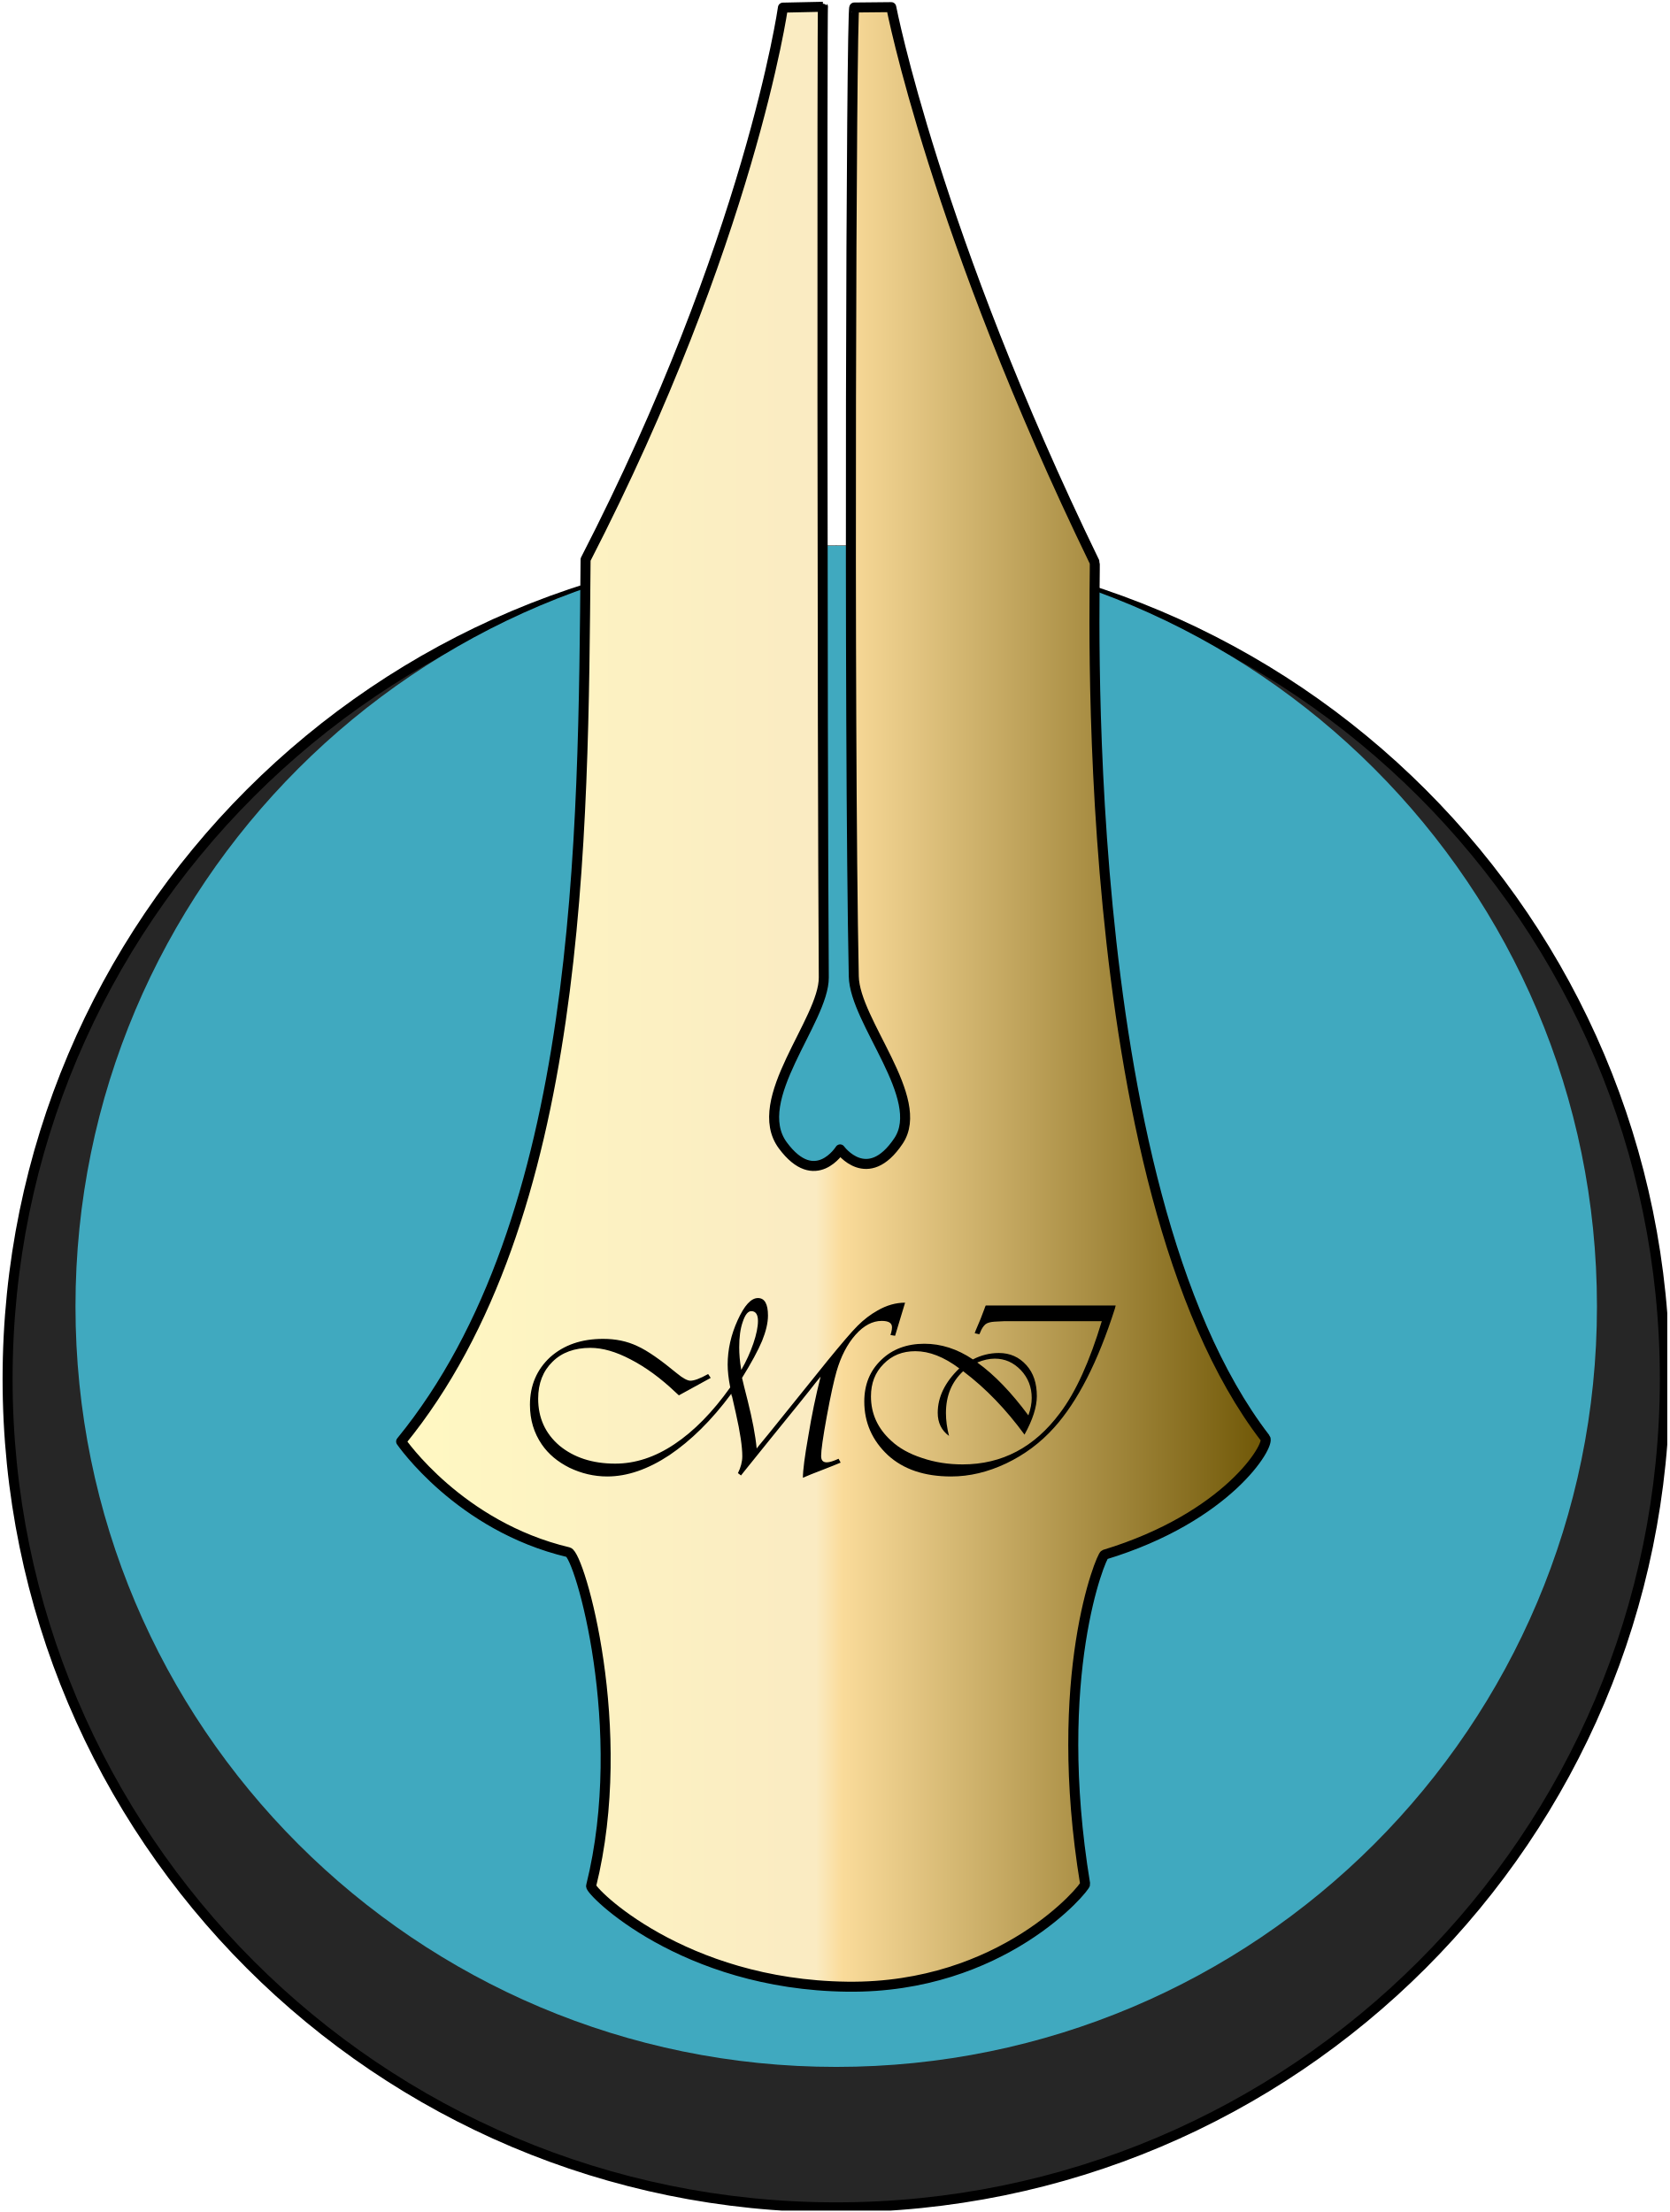
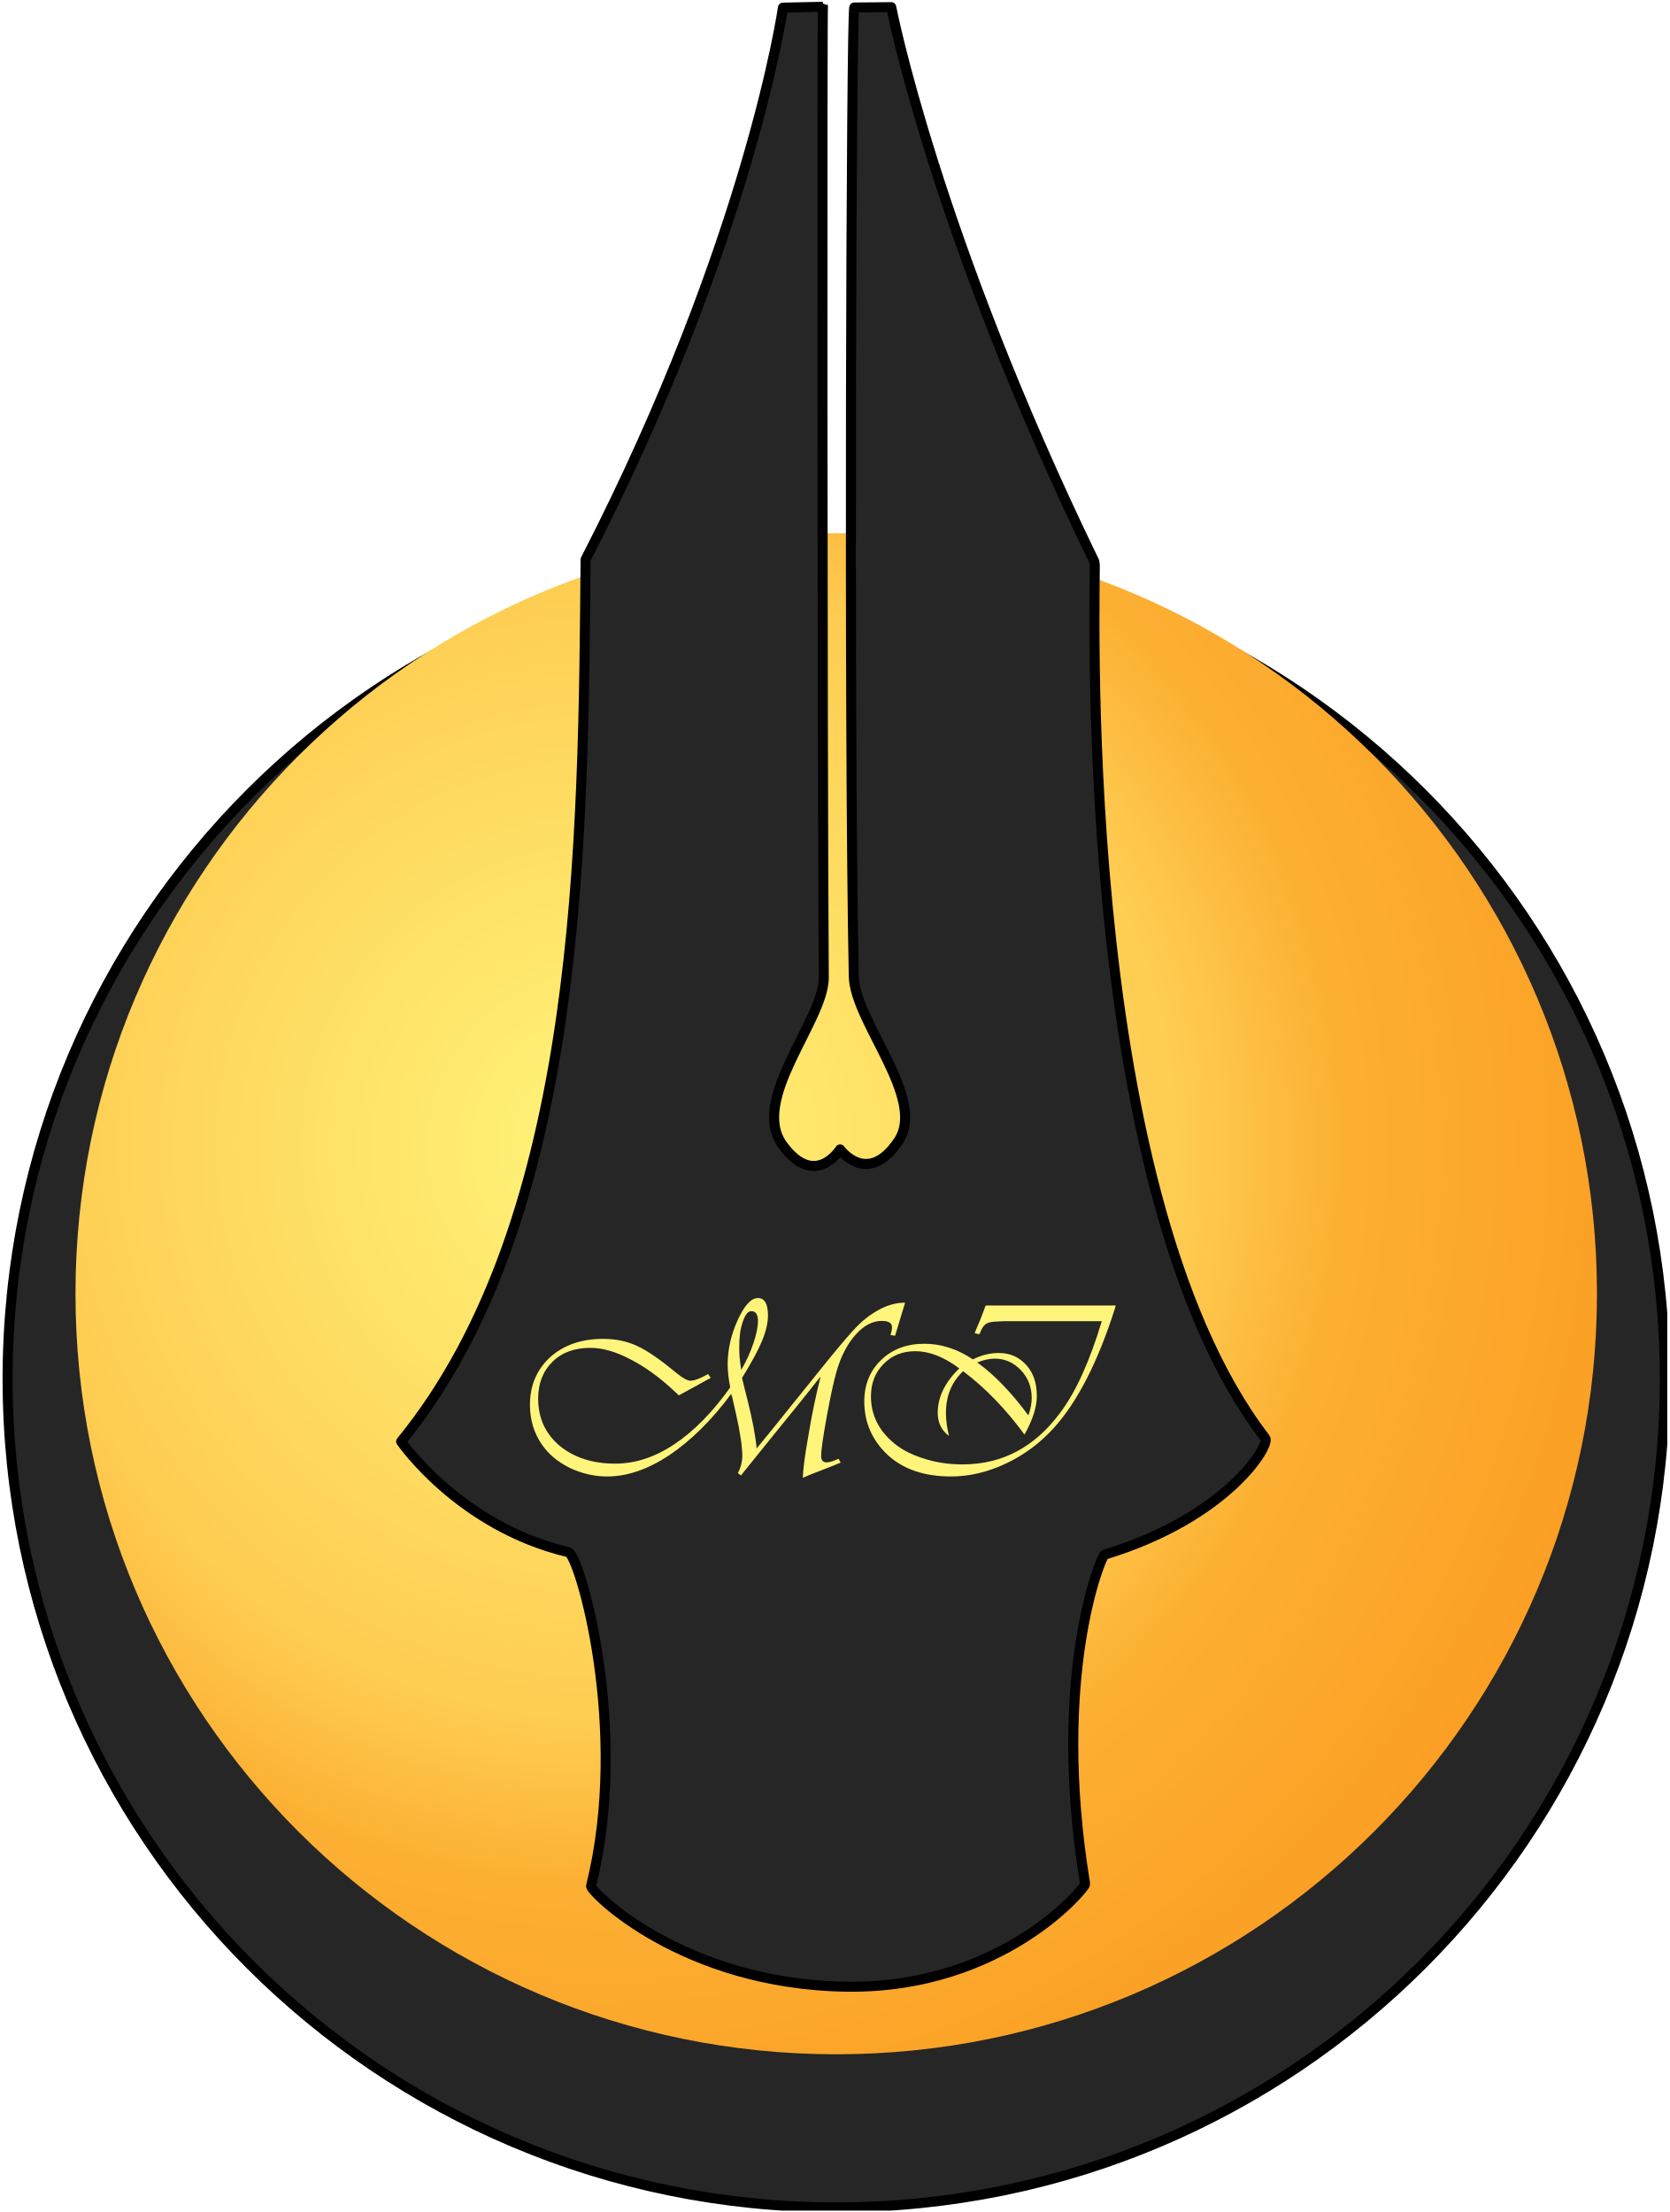
<svg xmlns="http://www.w3.org/2000/svg" width="100%" height="100%" viewBox="0 0 529 701" version="1.1" xml:space="preserve" style="fill-rule:evenodd;clip-rule:evenodd;stroke-linecap:round;stroke-linejoin:round;stroke-miterlimit:1.5;">
  <g id="Artboard1" transform="matrix(1,0,0,1,-261.822,-43.5598)">
    <rect x="261.822" y="43.56" width="528.245" height="700.553" style="fill:none;" />
    <clipPath id="_clip1">
      <rect x="261.822" y="43.56" width="528.245" height="700.553" />
    </clipPath>
    <g clip-path="url(#_clip1)">
      <g transform="matrix(1,0,0,1,0.821692,0.559848)">
        <g transform="matrix(1.08924,0,0,1.08924,-1.1964,-93.8601)">
          <circle cx="483.951" cy="526.833" r="241.028" style="fill:rgb(38,38,38);stroke:black;stroke-width:2.91px;" />
        </g>
-         <g transform="matrix(1,0,0,1,41.9937,-69.843)">
-           <circle cx="483.951" cy="526.833" r="241.028" style="fill:rgb(64,169,191);" />
+         <g transform="matrix(1,0,0,1,41.9937,-73.843)">
+           <circle cx="483.951" cy="526.833" r="241.028" style="fill:url(#_Radial2);" />
        </g>
      </g>
      <g transform="matrix(1,0,0,1,70.4001,-108.714)">
-         <path d="M452.165,154.418L439.483,154.692C439.483,154.692 429.027,228.346 376.956,329.586C376.137,417.052 376.304,538.358 318.514,609.097C318.514,609.097 336.901,635.974 371.488,644.177C375.024,645.015 391.091,700.123 378.699,749.963C378.309,751.532 407.584,781.231 459.858,781.873C509.108,782.478 535.415,750.416 535.238,749.343C524.378,683.333 540.352,645.273 541.379,644.961C580.499,633.08 593.945,610.174 592.323,608.065C530.681,527.974 538.834,331.667 538.261,330.487C487.65,226.266 473.799,154.535 473.799,154.535L462.096,154.652C461.134,153.956 460.309,383.399 461.931,461.702C462.23,476.095 485.119,500.381 476.096,513.849C466.281,528.499 457.598,516.528 457.598,516.528C457.598,516.528 449.717,529.131 439.458,515.262C428.766,500.81 452.515,475.691 452.427,462.052C451.931,385.4 451.894,154.047 452.165,154.418Z" style="fill:url(#_Linear2);stroke:black;stroke-width:3.17px;" />
+         <path d="M452.165,154.418L439.483,154.692C439.483,154.692 429.027,228.346 376.956,329.586C376.137,417.052 376.304,538.358 318.514,609.097C318.514,609.097 336.901,635.974 371.488,644.177C375.024,645.015 391.091,700.123 378.699,749.963C378.309,751.532 407.584,781.231 459.858,781.873C509.108,782.478 535.415,750.416 535.238,749.343C524.378,683.333 540.352,645.273 541.379,644.961C580.499,633.08 593.945,610.174 592.323,608.065C530.681,527.974 538.834,331.667 538.261,330.487C487.65,226.266 473.799,154.535 473.799,154.535L462.096,154.652C461.134,153.956 460.309,383.399 461.931,461.702C462.23,476.095 485.119,500.381 476.096,513.849C466.281,528.499 457.598,516.528 457.598,516.528C457.598,516.528 449.717,529.131 439.458,515.262C428.766,500.81 452.515,475.691 452.427,462.052C451.931,385.4 451.894,154.047 452.165,154.418Z" style="fill:rgb(38,38,38);stroke:black;stroke-width:3.17px;" />
      </g>
      <g transform="matrix(0.847447,0,0,0.847447,-203.231,157.379)">
        <g transform="matrix(96,0,0,96,738.453,417.922)">
-           <path d="M1.549,-0.678L1.51,-0.549L1.492,-0.552L1.495,-0.562C1.497,-0.57 1.498,-0.576 1.498,-0.582C1.498,-0.599 1.485,-0.607 1.458,-0.607C1.422,-0.607 1.388,-0.589 1.356,-0.553C1.324,-0.517 1.299,-0.469 1.282,-0.41C1.272,-0.375 1.259,-0.317 1.244,-0.235C1.229,-0.153 1.222,-0.102 1.222,-0.081C1.222,-0.064 1.229,-0.056 1.244,-0.056C1.255,-0.056 1.27,-0.061 1.29,-0.07L1.298,-0.055C1.284,-0.049 1.259,-0.039 1.223,-0.025C1.196,-0.015 1.172,-0.005 1.151,0.004C1.151,-0.025 1.158,-0.079 1.172,-0.158C1.185,-0.238 1.201,-0.315 1.22,-0.39L1.202,-0.368C1.188,-0.35 1.166,-0.322 1.136,-0.285L1.029,-0.153L0.921,-0.019L0.91,-0.005L0.898,-0.014C0.909,-0.036 0.915,-0.058 0.915,-0.08C0.915,-0.116 0.907,-0.172 0.89,-0.247L0.875,-0.313C0.874,-0.313 0.873,-0.317 0.872,-0.323C0.795,-0.219 0.714,-0.14 0.631,-0.084C0.548,-0.029 0.467,-0.001 0.389,-0.001C0.337,-0.001 0.288,-0.013 0.242,-0.035C0.196,-0.058 0.16,-0.088 0.134,-0.126C0.104,-0.17 0.088,-0.221 0.088,-0.28C0.088,-0.356 0.115,-0.418 0.167,-0.466C0.22,-0.513 0.288,-0.537 0.373,-0.537C0.422,-0.537 0.466,-0.528 0.506,-0.509C0.546,-0.491 0.597,-0.455 0.66,-0.403C0.684,-0.383 0.702,-0.374 0.713,-0.374C0.727,-0.374 0.75,-0.382 0.782,-0.4L0.792,-0.385L0.668,-0.317L0.655,-0.329C0.596,-0.385 0.538,-0.427 0.48,-0.457C0.423,-0.487 0.371,-0.502 0.323,-0.502C0.262,-0.502 0.212,-0.484 0.176,-0.448C0.139,-0.412 0.12,-0.364 0.12,-0.304C0.12,-0.229 0.148,-0.168 0.203,-0.121C0.259,-0.075 0.331,-0.051 0.42,-0.051C0.498,-0.051 0.575,-0.076 0.651,-0.127C0.726,-0.177 0.799,-0.251 0.868,-0.348C0.861,-0.383 0.858,-0.413 0.858,-0.437C0.858,-0.495 0.871,-0.553 0.897,-0.61C0.923,-0.667 0.949,-0.696 0.976,-0.696C1.002,-0.696 1.015,-0.673 1.015,-0.628C1.015,-0.599 1.007,-0.566 0.992,-0.529C0.976,-0.491 0.95,-0.443 0.914,-0.385C0.918,-0.368 0.925,-0.338 0.936,-0.296C0.954,-0.224 0.966,-0.162 0.971,-0.11C0.979,-0.12 0.984,-0.127 0.987,-0.13L1.019,-0.169L1.247,-0.452C1.301,-0.518 1.34,-0.564 1.364,-0.588C1.388,-0.612 1.414,-0.632 1.441,-0.647C1.477,-0.668 1.513,-0.678 1.549,-0.678ZM0.911,-0.416C0.93,-0.449 0.946,-0.484 0.958,-0.519C0.97,-0.554 0.976,-0.584 0.976,-0.607C0.976,-0.632 0.967,-0.645 0.95,-0.645C0.937,-0.645 0.926,-0.631 0.917,-0.604C0.907,-0.576 0.903,-0.543 0.903,-0.504C0.903,-0.479 0.905,-0.45 0.911,-0.416Z" style="fill-rule:nonzero;" />
+           <path d="M1.549,-0.678L1.51,-0.549L1.492,-0.552L1.495,-0.562C1.497,-0.57 1.498,-0.576 1.498,-0.582C1.498,-0.599 1.485,-0.607 1.458,-0.607C1.422,-0.607 1.388,-0.589 1.356,-0.553C1.324,-0.517 1.299,-0.469 1.282,-0.41C1.272,-0.375 1.259,-0.317 1.244,-0.235C1.229,-0.153 1.222,-0.102 1.222,-0.081C1.222,-0.064 1.229,-0.056 1.244,-0.056C1.255,-0.056 1.27,-0.061 1.29,-0.07L1.298,-0.055C1.284,-0.049 1.259,-0.039 1.223,-0.025C1.196,-0.015 1.172,-0.005 1.151,0.004C1.151,-0.025 1.158,-0.079 1.172,-0.158C1.185,-0.238 1.201,-0.315 1.22,-0.39L1.202,-0.368C1.188,-0.35 1.166,-0.322 1.136,-0.285L1.029,-0.153L0.921,-0.019L0.91,-0.005L0.898,-0.014C0.909,-0.036 0.915,-0.058 0.915,-0.08C0.915,-0.116 0.907,-0.172 0.89,-0.247L0.875,-0.313C0.874,-0.313 0.873,-0.317 0.872,-0.323C0.795,-0.219 0.714,-0.14 0.631,-0.084C0.548,-0.029 0.467,-0.001 0.389,-0.001C0.337,-0.001 0.288,-0.013 0.242,-0.035C0.196,-0.058 0.16,-0.088 0.134,-0.126C0.104,-0.17 0.088,-0.221 0.088,-0.28C0.088,-0.356 0.115,-0.418 0.167,-0.466C0.22,-0.513 0.288,-0.537 0.373,-0.537C0.422,-0.537 0.466,-0.528 0.506,-0.509C0.546,-0.491 0.597,-0.455 0.66,-0.403C0.684,-0.383 0.702,-0.374 0.713,-0.374C0.727,-0.374 0.75,-0.382 0.782,-0.4L0.792,-0.385L0.668,-0.317L0.655,-0.329C0.596,-0.385 0.538,-0.427 0.48,-0.457C0.423,-0.487 0.371,-0.502 0.323,-0.502C0.262,-0.502 0.212,-0.484 0.176,-0.448C0.139,-0.412 0.12,-0.364 0.12,-0.304C0.12,-0.229 0.148,-0.168 0.203,-0.121C0.259,-0.075 0.331,-0.051 0.42,-0.051C0.498,-0.051 0.575,-0.076 0.651,-0.127C0.726,-0.177 0.799,-0.251 0.868,-0.348C0.861,-0.383 0.858,-0.413 0.858,-0.437C0.858,-0.495 0.871,-0.553 0.897,-0.61C0.923,-0.667 0.949,-0.696 0.976,-0.696C1.002,-0.696 1.015,-0.673 1.015,-0.628C1.015,-0.599 1.007,-0.566 0.992,-0.529C0.976,-0.491 0.95,-0.443 0.914,-0.385C0.918,-0.368 0.925,-0.338 0.936,-0.296C0.954,-0.224 0.966,-0.162 0.971,-0.11C0.979,-0.12 0.984,-0.127 0.987,-0.13L1.019,-0.169L1.247,-0.452C1.301,-0.518 1.34,-0.564 1.364,-0.588C1.388,-0.612 1.414,-0.632 1.441,-0.647C1.477,-0.668 1.513,-0.678 1.549,-0.678ZM0.911,-0.416C0.93,-0.449 0.946,-0.484 0.958,-0.519C0.97,-0.554 0.976,-0.584 0.976,-0.607C0.976,-0.632 0.967,-0.645 0.95,-0.645C0.937,-0.645 0.926,-0.631 0.917,-0.604C0.907,-0.576 0.903,-0.543 0.903,-0.504C0.903,-0.479 0.905,-0.45 0.911,-0.416Z" style="fill:rgb(255,245,123);fill-rule:nonzero;" />
        </g>
        <g transform="matrix(1,0,0,1,125,0)">
          <g transform="matrix(96,0,0,96,738.453,417.922)">
-             <path d="M0.561,-0.667L1.067,-0.667L1.064,-0.655C0.998,-0.448 0.919,-0.293 0.827,-0.191C0.774,-0.132 0.712,-0.086 0.641,-0.052C0.569,-0.018 0.498,-0.001 0.426,-0.001C0.322,-0.001 0.24,-0.029 0.18,-0.084C0.119,-0.141 0.088,-0.211 0.088,-0.293C0.088,-0.359 0.11,-0.413 0.154,-0.455C0.197,-0.497 0.254,-0.518 0.322,-0.518C0.387,-0.518 0.45,-0.498 0.511,-0.457C0.542,-0.473 0.576,-0.482 0.612,-0.482C0.656,-0.482 0.691,-0.466 0.719,-0.435C0.747,-0.404 0.76,-0.364 0.76,-0.314C0.76,-0.272 0.744,-0.222 0.712,-0.164C0.641,-0.261 0.562,-0.344 0.473,-0.411C0.428,-0.369 0.406,-0.315 0.406,-0.248C0.406,-0.22 0.41,-0.19 0.418,-0.159C0.389,-0.18 0.374,-0.21 0.374,-0.249C0.374,-0.31 0.402,-0.368 0.458,-0.422C0.398,-0.467 0.341,-0.489 0.287,-0.489C0.237,-0.489 0.196,-0.473 0.163,-0.439C0.13,-0.406 0.114,-0.364 0.114,-0.313C0.114,-0.246 0.14,-0.188 0.193,-0.14C0.224,-0.111 0.264,-0.089 0.313,-0.073C0.363,-0.056 0.415,-0.048 0.471,-0.048C0.625,-0.048 0.751,-0.115 0.85,-0.248C0.912,-0.33 0.966,-0.45 1.013,-0.606L0.635,-0.606L0.595,-0.604C0.58,-0.603 0.568,-0.6 0.56,-0.594C0.552,-0.587 0.545,-0.577 0.539,-0.561L0.536,-0.555L0.518,-0.559L0.522,-0.57C0.529,-0.586 0.535,-0.601 0.541,-0.615L0.557,-0.657C0.557,-0.658 0.558,-0.661 0.561,-0.667ZM0.727,-0.239C0.736,-0.264 0.74,-0.286 0.74,-0.307C0.74,-0.349 0.726,-0.385 0.698,-0.415C0.669,-0.445 0.636,-0.46 0.596,-0.46C0.575,-0.46 0.552,-0.455 0.528,-0.445C0.595,-0.397 0.661,-0.328 0.727,-0.239Z" style="fill-rule:nonzero;" />
+             <path d="M0.561,-0.667L1.067,-0.667L1.064,-0.655C0.998,-0.448 0.919,-0.293 0.827,-0.191C0.774,-0.132 0.712,-0.086 0.641,-0.052C0.569,-0.018 0.498,-0.001 0.426,-0.001C0.322,-0.001 0.24,-0.029 0.18,-0.084C0.119,-0.141 0.088,-0.211 0.088,-0.293C0.088,-0.359 0.11,-0.413 0.154,-0.455C0.197,-0.497 0.254,-0.518 0.322,-0.518C0.387,-0.518 0.45,-0.498 0.511,-0.457C0.542,-0.473 0.576,-0.482 0.612,-0.482C0.656,-0.482 0.691,-0.466 0.719,-0.435C0.747,-0.404 0.76,-0.364 0.76,-0.314C0.76,-0.272 0.744,-0.222 0.712,-0.164C0.641,-0.261 0.562,-0.344 0.473,-0.411C0.428,-0.369 0.406,-0.315 0.406,-0.248C0.406,-0.22 0.41,-0.19 0.418,-0.159C0.389,-0.18 0.374,-0.21 0.374,-0.249C0.374,-0.31 0.402,-0.368 0.458,-0.422C0.398,-0.467 0.341,-0.489 0.287,-0.489C0.237,-0.489 0.196,-0.473 0.163,-0.439C0.13,-0.406 0.114,-0.364 0.114,-0.313C0.114,-0.246 0.14,-0.188 0.193,-0.14C0.224,-0.111 0.264,-0.089 0.313,-0.073C0.363,-0.056 0.415,-0.048 0.471,-0.048C0.625,-0.048 0.751,-0.115 0.85,-0.248C0.912,-0.33 0.966,-0.45 1.013,-0.606L0.635,-0.606L0.595,-0.604C0.58,-0.603 0.568,-0.6 0.56,-0.594C0.552,-0.587 0.545,-0.577 0.539,-0.561L0.536,-0.555L0.518,-0.559L0.522,-0.57C0.529,-0.586 0.535,-0.601 0.541,-0.615L0.557,-0.657C0.557,-0.658 0.558,-0.661 0.561,-0.667ZM0.727,-0.239C0.736,-0.264 0.74,-0.286 0.74,-0.307C0.74,-0.349 0.726,-0.385 0.698,-0.415C0.669,-0.445 0.636,-0.46 0.596,-0.46C0.575,-0.46 0.552,-0.455 0.528,-0.445C0.595,-0.397 0.661,-0.328 0.727,-0.239Z" style="fill:rgb(255,245,123);fill-rule:nonzero;" />
          </g>
        </g>
      </g>
    </g>
  </g>
  <defs>
-     <linearGradient id="_Linear2" x1="0" y1="0" x2="1" y2="0" gradientUnits="userSpaceOnUse" gradientTransform="matrix(273.938,0,0,627.464,318.514,468.15)">
-       <stop offset="0" style="stop-color:rgb(255,248,194);stop-opacity:1" />
-       <stop offset="0.48" style="stop-color:rgb(250,235,194);stop-opacity:1" />
-       <stop offset="0.51" style="stop-color:rgb(250,219,154);stop-opacity:1" />
-       <stop offset="1" style="stop-color:rgb(111,87,6);stop-opacity:1" />
-     </linearGradient>
+     <radialGradient id="_Radial2" cx="0" cy="0" r="1" gradientUnits="userSpaceOnUse" gradientTransform="matrix(382.514,-8.10223,8.10223,382.514,410.754,480.535)">
+       <stop offset="0" style="stop-color:rgb(255,245,123);stop-opacity:1" />
+       <stop offset="0.48" style="stop-color:rgb(254,204,81);stop-opacity:1" />
+       <stop offset="0.61" style="stop-color:rgb(252,176,51);stop-opacity:1" />
+       <stop offset="1" style="stop-color:rgb(250,150,27);stop-opacity:1" />
+     </radialGradient>
  </defs>
</svg>
